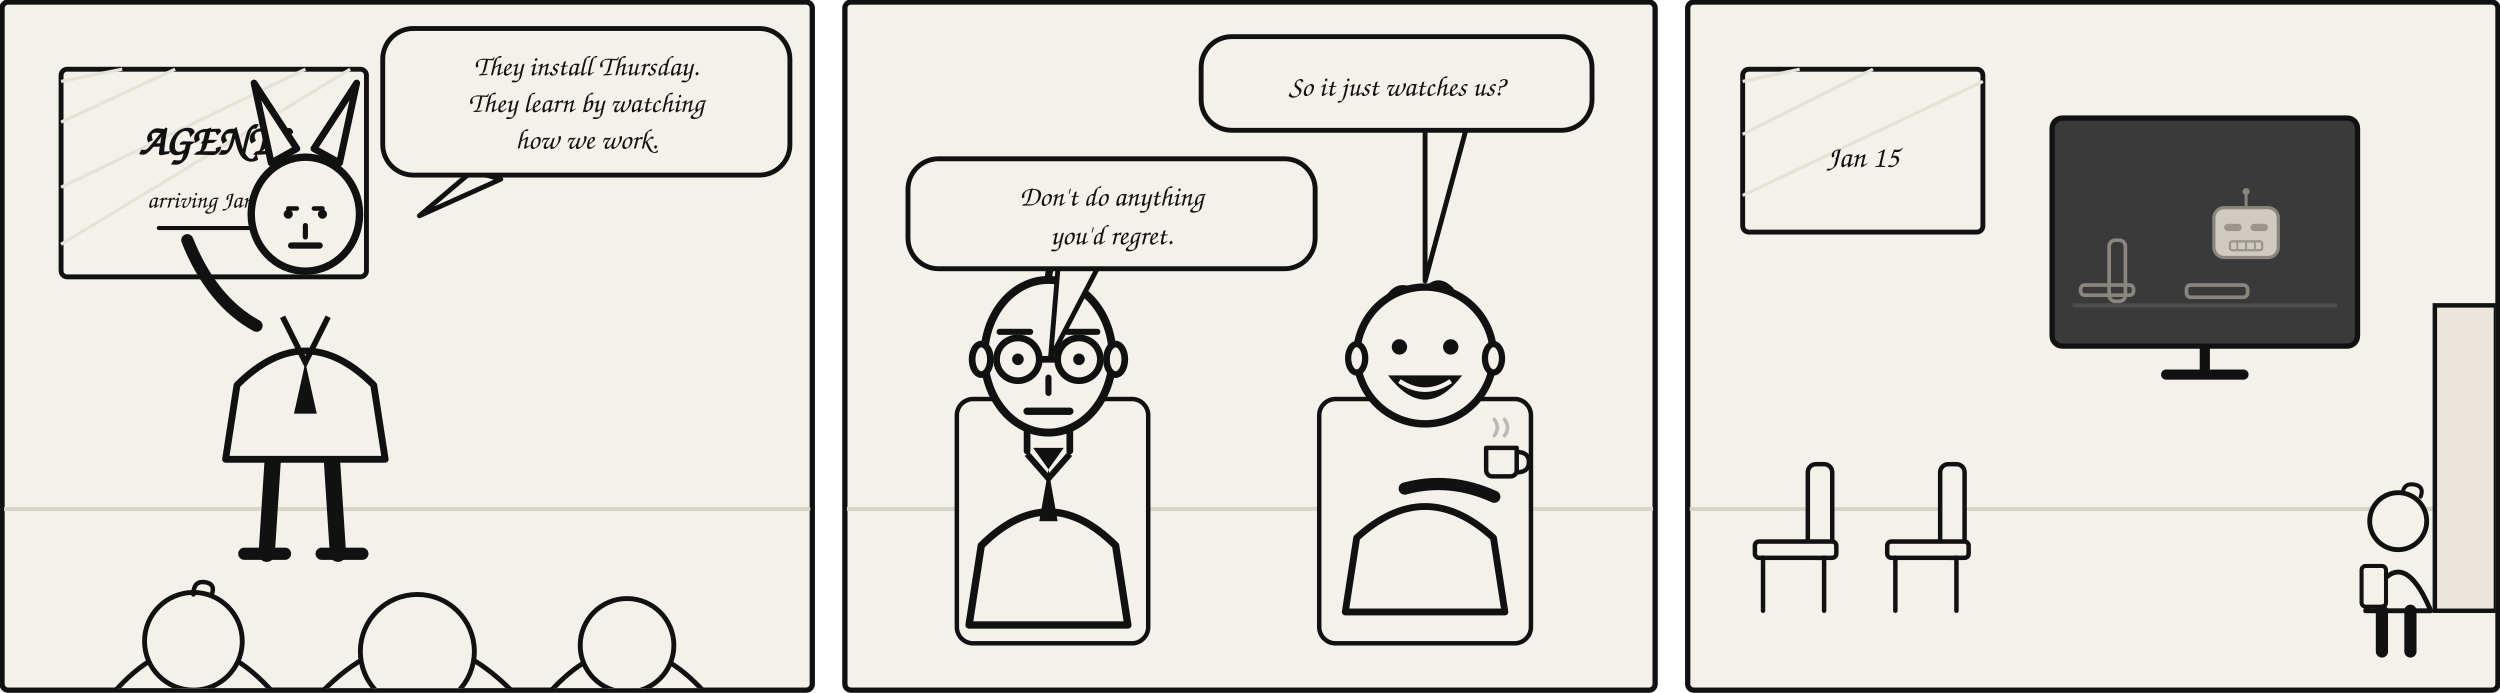
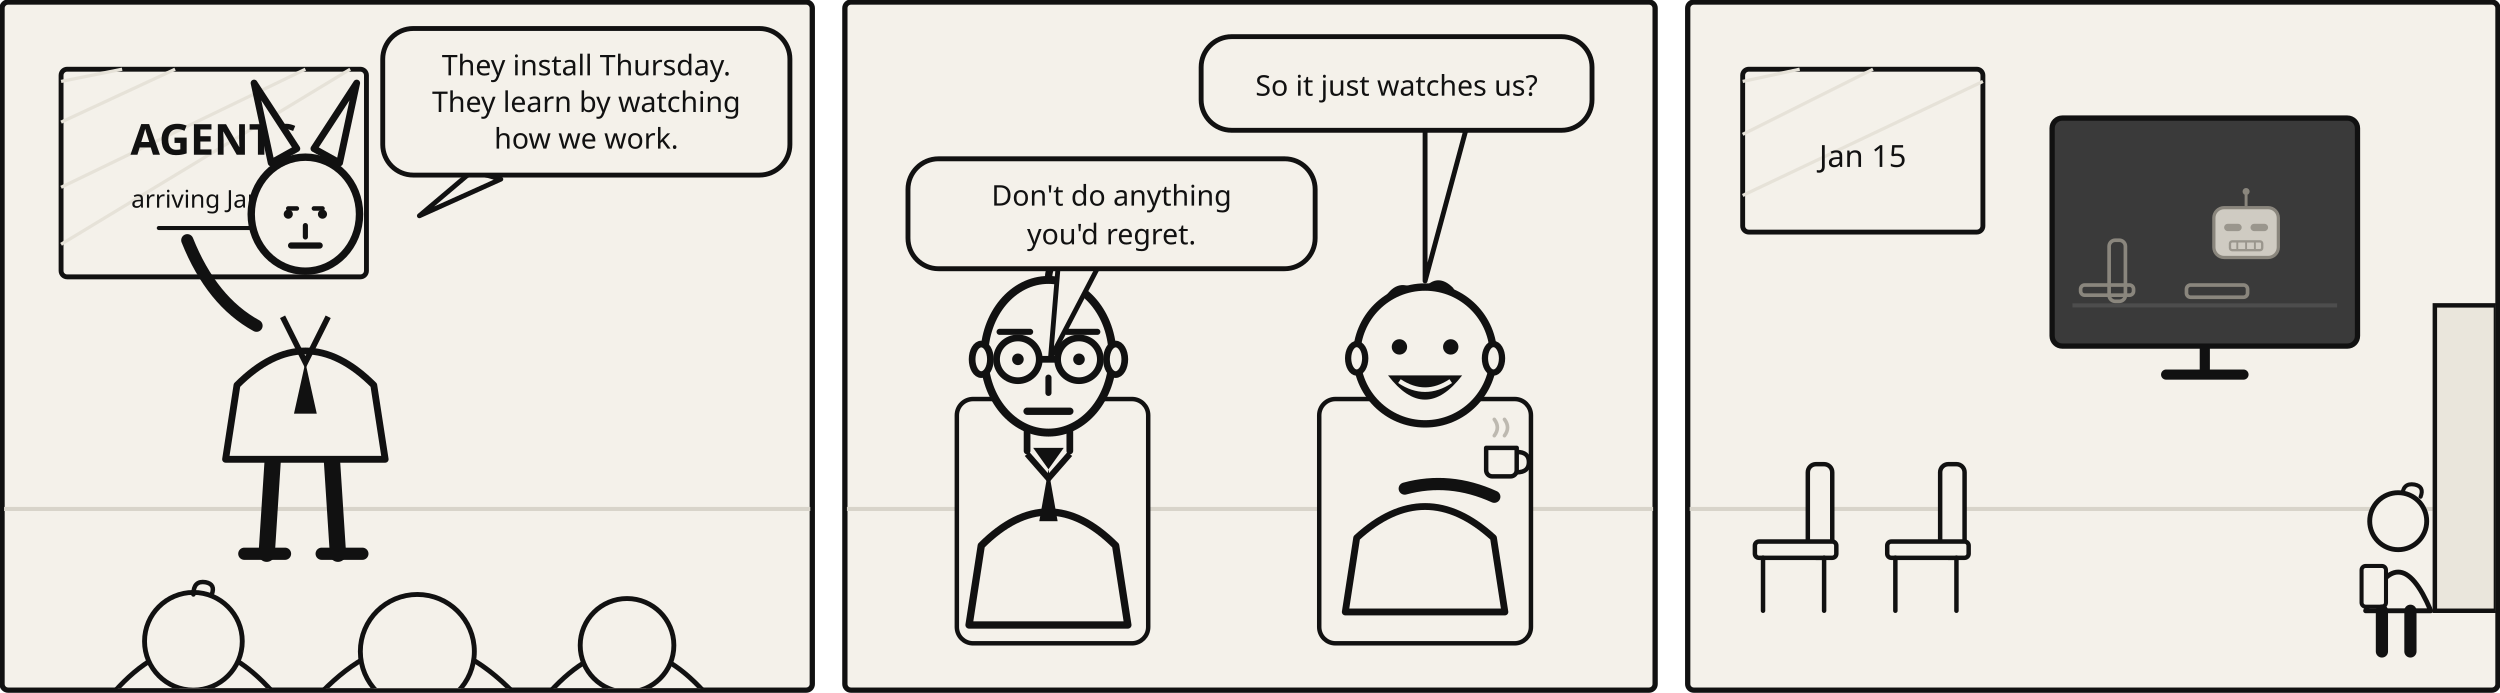
<svg xmlns="http://www.w3.org/2000/svg" viewBox="0 0 1228 340" width="1228" height="340">
  <defs>
    <symbol id="dbt" overflow="visible">
      <path d="M40 9 q0 -7 6 -7 q6 0 4 6" fill="none" stroke="#111" stroke-width="2.4" stroke-linecap="round" />
      <ellipse cx="40" cy="34" rx="21" ry="25" fill="#f4f1ea" stroke="#111" stroke-width="2.6" />
      <ellipse cx="18" cy="35" rx="3" ry="5" fill="#f4f1ea" stroke="#111" stroke-width="2.2" />
      <ellipse cx="62" cy="35" rx="3" ry="5" fill="#f4f1ea" stroke="#111" stroke-width="2.2" />
      <path d="M24 26 H34" stroke="#111" stroke-width="2" stroke-linecap="round" />
      <path d="M46 26 H56" stroke="#111" stroke-width="2" stroke-linecap="round" />
      <circle cx="30" cy="35" r="7" fill="#f4f1ea" stroke="#111" stroke-width="2.2" />
      <circle cx="50" cy="35" r="7" fill="#f4f1ea" stroke="#111" stroke-width="2.2" />
      <path d="M37 35 H43" stroke="#111" stroke-width="2.2" />
      <circle cx="30" cy="35" r="1.9" fill="#111" />
      <circle cx="50" cy="35" r="1.9" fill="#111" />
      <path d="M40 41 v5" stroke="#111" stroke-width="2" stroke-linecap="round" />
      <path d="M33 52 H47" stroke="#111" stroke-width="2.4" stroke-linecap="round" />
      <path d="M33 58 v7 M47 58 v7" stroke="#111" stroke-width="2.2" stroke-linecap="round" />
      <path d="M18 96 Q40 74 62 96 L66 122 L14 122 Z" fill="#f4f1ea" stroke="#111" stroke-width="2.4" stroke-linejoin="round" />
      <path d="M33 66 L40 74 L47 66" fill="none" stroke="#111" stroke-width="2" />
      <path d="M35 64 L45 64 L40 71 Z" fill="#111" />
      <path d="M40 71 L37 88 L43 88 Z" fill="#111" />
    </symbol>
    <symbol id="dg" overflow="visible">
      <path d="M27 14 q4 -6 9 -2 M40 12 q4 -6 9 -1" fill="none" stroke="#111" stroke-width="2.2" stroke-linecap="round" />
      <circle cx="40" cy="34" r="24" fill="#f4f1ea" stroke="#111" stroke-width="2.6" />
      <ellipse cx="16" cy="35" rx="3" ry="5" fill="#f4f1ea" stroke="#111" stroke-width="2.2" />
      <ellipse cx="64" cy="35" rx="3" ry="5" fill="#f4f1ea" stroke="#111" stroke-width="2.2" />
      <circle cx="31" cy="31" r="2.7" fill="#111" />
      <circle cx="49" cy="31" r="2.7" fill="#111" />
      <path d="M27 41 Q40 58 53 41 Z" fill="#111" />
      <path d="M31 43 Q40 49 49 43" fill="none" stroke="#f4f1ea" stroke-width="1.6" />
      <path d="M16 98 Q40 76 64 98 L68 124 L12 124 Z" fill="#f4f1ea" stroke="#111" stroke-width="2.4" stroke-linejoin="round" />
    </symbol>
    <symbol id="bs" overflow="visible">
      <path d="M28 20 L22 -8 L37 15 Z" fill="#f4f1ea" stroke="#111" stroke-width="2.4" stroke-linejoin="round" />
      <path d="M52 20 L58 -8 L43 15 Z" fill="#f4f1ea" stroke="#111" stroke-width="2.4" stroke-linejoin="round" />
      <ellipse cx="40" cy="38" rx="19" ry="20" fill="#f4f1ea" stroke="#111" stroke-width="2.6" />
      <circle cx="34" cy="38" r="1.6" fill="#111" />
      <circle cx="46" cy="38" r="1.6" fill="#111" />
      <path d="M34 36 H37 M43 36 H46" stroke="#111" stroke-width="1.6" stroke-linecap="round" />
      <path d="M40 42 v4" stroke="#111" stroke-width="1.8" stroke-linecap="round" />
      <path d="M35 49 H45" stroke="#111" stroke-width="2.2" stroke-linecap="round" />
      <path d="M16 98 Q40 74 64 98 L68 124 L12 124 Z" fill="#f4f1ea" stroke="#111" stroke-width="2.4" stroke-linejoin="round" />
      <path d="M32 74 L40 90 L48 74" fill="none" stroke="#111" stroke-width="2" />
      <path d="M40 90 L36 108 L44 108 Z" fill="#111" />
    </symbol>
    <symbol id="mug" overflow="visible">
      <path d="M0 0 h15 v11 a3 3 0 0 1 -3 3 h-9 a3 3 0 0 1 -3 -3 z" fill="#f4f1ea" stroke="#111" stroke-width="2.2" stroke-linejoin="round" />
      <path d="M15 2 q6 0 6 5 q0 5 -6 5" fill="none" stroke="#111" stroke-width="2.2" />
      <path d="M4 -6 q3 -4 0 -8 M9 -6 q3 -4 0 -8" fill="none" stroke="#bdb9b0" stroke-width="1.8" stroke-linecap="round" />
    </symbol>
    <symbol id="clank" overflow="visible">
      <circle cx="24" cy="-11" r="2.4" fill="#8a867d" />
      <path d="M24 -9 V-1" stroke="#8a867d" stroke-width="2" />
      <rect x="2" y="0" width="44" height="34" rx="7" fill="#cfcbc2" stroke="#8a867d" stroke-width="2.2" />
      <rect x="9" y="11" width="12" height="5" rx="2.5" fill="#9a968d" />
      <rect x="27" y="11" width="12" height="5" rx="2.5" fill="#9a968d" />
      <rect x="13" y="23" width="22" height="6" rx="1.5" fill="none" stroke="#9a968d" stroke-width="1.6" />
      <path d="M18 23 v6 M24 23 v6 M30 23 v6" stroke="#9a968d" stroke-width="1.3" />
    </symbol>
  </defs>
  <rect x="1" y="1" width="398" height="338" rx="3" fill="#f4f1ea" stroke="#111" stroke-width="2.6" />
  <g clip-path="url(#c1)">
    <clipPath id="c1">
      <rect x="2" y="2" width="396" height="336" rx="3" />
    </clipPath>
    <path d="M2 250 H398" stroke="#d8d4ca" stroke-width="2" />
    <rect x="30" y="34" width="150" height="102" rx="3" fill="#f4f1ea" stroke="#111" stroke-width="2.4" />
    <path d="M30 40 L60 34 M30 60 L86 34 M30 92 L150 34 M30 120 L172 34" stroke="#e6e2d8" stroke-width="1.6" />
-     <text x="105" y="76" text-anchor="middle" font-family="'Comic Sans MS','Segoe Print',cursive" font-size="21" font-weight="bold" fill="#111">AGENTS</text>
-     <text x="105" y="102" text-anchor="middle" font-family="'Comic Sans MS','Segoe Print',cursive" font-size="12" fill="#111">arriving Jan 15</text>
+     <text x="105" y="76" text-anchor="middle" font-family="'Comic Sans MS','Chalkboard SE','Comic Neue',sans-serif" font-size="21" font-weight="bold" fill="#111">AGENTS</text>
+     <text x="105" y="102" text-anchor="middle" font-family="'Comic Sans MS','Chalkboard SE','Comic Neue',sans-serif" font-size="12" fill="#111">arriving Jan 15</text>
    <path d="M78 112 H132 M132 112 l-6 -4 M132 112 l-6 4" stroke="#111" stroke-width="2" fill="none" stroke-linecap="round" />
    <path d="M135 210 L131 272 M162 210 L166 272" stroke="#111" stroke-width="8" stroke-linecap="round" />
    <path d="M120 272 h20 M158 272 h20" stroke="#111" stroke-width="6" stroke-linecap="round" />
    <path d="M126 160 Q104 148 92 118" fill="none" stroke="#111" stroke-width="6" stroke-linecap="round" />
    <use href="#bs" transform="translate(94,52) scale(1.4)" />
    <path d="M56 340 Q95 296 134 340 Z" fill="#f4f1ea" stroke="#111" stroke-width="2.4" />
    <circle cx="95" cy="315" r="24" fill="#f4f1ea" stroke="#111" stroke-width="2.4" />
    <path d="M95 292 q0 -7 6 -6 q5 1 3 6" fill="none" stroke="#111" stroke-width="2.2" stroke-linecap="round" />
    <path d="M158 340 Q205 292 252 340 Z" fill="#f4f1ea" stroke="#111" stroke-width="2.4" />
    <circle cx="205" cy="320" r="28" fill="#f4f1ea" stroke="#111" stroke-width="2.4" />
    <path d="M270 340 Q308 298 346 340 Z" fill="#f4f1ea" stroke="#111" stroke-width="2.4" />
    <circle cx="308" cy="317" r="23" fill="#f4f1ea" stroke="#111" stroke-width="2.4" />
    <path d="M232 84 L206 106 L246 88 Z" fill="#f4f1ea" stroke="#111" stroke-width="2.4" stroke-linejoin="round" />
    <rect x="188" y="14" width="200" height="72" rx="15" fill="#f4f1ea" stroke="#111" stroke-width="2.4" />
-     <text x="288" y="37" text-anchor="middle" font-family="'Comic Sans MS','Segoe Print',cursive" font-size="14" fill="#111">They install Thursday.</text>
-     <text x="288" y="55" text-anchor="middle" font-family="'Comic Sans MS','Segoe Print',cursive" font-size="14" fill="#111">They learn by watching</text>
-     <text x="288" y="73" text-anchor="middle" font-family="'Comic Sans MS','Segoe Print',cursive" font-size="14" fill="#111">how we work.</text>
+     <text x="288" y="37" text-anchor="middle" font-family="'Comic Sans MS','Chalkboard SE','Comic Neue',sans-serif" font-size="14" fill="#111">They install Thursday.</text>
+     <text x="288" y="55" text-anchor="middle" font-family="'Comic Sans MS','Chalkboard SE','Comic Neue',sans-serif" font-size="14" fill="#111">They learn by watching</text>
+     <text x="288" y="73" text-anchor="middle" font-family="'Comic Sans MS','Chalkboard SE','Comic Neue',sans-serif" font-size="14" fill="#111">how we work.</text>
  </g>
  <rect x="415" y="1" width="398" height="338" rx="3" fill="#f4f1ea" stroke="#111" stroke-width="2.6" />
  <g clip-path="url(#c2)">
    <clipPath id="c2">
      <rect x="416" y="2" width="396" height="336" rx="3" />
    </clipPath>
    <path d="M416 250 H812" stroke="#d8d4ca" stroke-width="2" />
    <rect x="470" y="196" width="94" height="120" rx="8" fill="#f4f1ea" stroke="#111" stroke-width="2.2" />
    <rect x="648" y="196" width="104" height="120" rx="8" fill="#f4f1ea" stroke="#111" stroke-width="2.2" />
    <use href="#dbt" transform="translate(455,124) scale(1.5)" />
    <use href="#dg" transform="translate(644,127) scale(1.4)" />
    <path d="M690 240 q22 -6 44 4" fill="none" stroke="#111" stroke-width="6" stroke-linecap="round" />
    <use href="#mug" transform="translate(730,220)" />
    <path d="M700 62 L700 138 L720 64 Z" fill="#f4f1ea" stroke="#111" stroke-width="2.4" stroke-linejoin="round" />
    <rect x="590" y="18" width="192" height="46" rx="15" fill="#f4f1ea" stroke="#111" stroke-width="2.4" />
-     <text x="686" y="47" text-anchor="middle" font-family="'Comic Sans MS','Segoe Print',cursive" font-size="14" fill="#111">So it just watches us?</text>
+     <text x="686" y="47" text-anchor="middle" font-family="'Comic Sans MS','Chalkboard SE','Comic Neue',sans-serif" font-size="14" fill="#111">So it just watches us?</text>
    <path d="M520 128 L516 176 L540 130 Z" fill="#f4f1ea" stroke="#111" stroke-width="2.4" stroke-linejoin="round" />
    <rect x="446" y="78" width="200" height="54" rx="15" fill="#f4f1ea" stroke="#111" stroke-width="2.4" />
-     <text x="546" y="101" text-anchor="middle" font-family="'Comic Sans MS','Segoe Print',cursive" font-size="14" fill="#111">Don't do anything</text>
-     <text x="546" y="120" text-anchor="middle" font-family="'Comic Sans MS','Segoe Print',cursive" font-size="14" fill="#111">you'd regret.</text>
+     <text x="546" y="101" text-anchor="middle" font-family="'Comic Sans MS','Chalkboard SE','Comic Neue',sans-serif" font-size="14" fill="#111">Don't do anything</text>
+     <text x="546" y="120" text-anchor="middle" font-family="'Comic Sans MS','Chalkboard SE','Comic Neue',sans-serif" font-size="14" fill="#111">you'd regret.</text>
  </g>
  <rect x="829" y="1" width="398" height="338" rx="3" fill="#f4f1ea" stroke="#111" stroke-width="2.6" />
  <g clip-path="url(#c3)">
    <clipPath id="c3">
      <rect x="830" y="2" width="396" height="336" rx="3" />
    </clipPath>
    <path d="M830 250 H1226" stroke="#d8d4ca" stroke-width="2" />
    <rect x="856" y="34" width="118" height="80" rx="3" fill="#f4f1ea" stroke="#111" stroke-width="2.4" />
    <path d="M856 40 L884 34 M856 66 L920 34 M856 96 L974 40" stroke="#e6e2d8" stroke-width="1.6" />
-     <text x="915" y="82" text-anchor="middle" font-family="'Comic Sans MS','Segoe Print',cursive" font-size="15" fill="#111">Jan 15</text>
+     <text x="915" y="82" text-anchor="middle" font-family="'Comic Sans MS','Chalkboard SE','Comic Neue',sans-serif" font-size="15" fill="#111">Jan 15</text>
    <g stroke="#111" stroke-width="2.2" fill="#f4f1ea" stroke-linejoin="round">
      <rect x="888" y="228" width="12" height="46" rx="4" />
      <rect x="862" y="266" width="40" height="8" rx="2" />
      <path d="M866 274 V300 M896 274 V300" fill="none" stroke-linecap="round" />
      <rect x="953" y="228" width="12" height="46" rx="4" />
      <rect x="927" y="266" width="40" height="8" rx="2" />
      <path d="M931 274 V300 M961 274 V300" fill="none" stroke-linecap="round" />
    </g>
    <rect x="1008" y="58" width="150" height="112" rx="5" fill="#3a3a3a" stroke="#111" stroke-width="2.6" />
    <path d="M1083 170 v14" stroke="#111" stroke-width="5" />
    <path d="M1064 184 h38" stroke="#111" stroke-width="5" stroke-linecap="round" />
    <g clip-path="url(#tv)">
      <clipPath id="tv">
        <rect x="1010" y="60" width="146" height="108" rx="4" />
      </clipPath>
      <rect x="1010" y="60" width="146" height="108" fill="#3a3a3a" />
      <path d="M1018 150 h130" stroke="#4d4d4d" stroke-width="2" />
      <g stroke="#8a867d" stroke-width="1.8" fill="none">
        <rect x="1036" y="118" width="8" height="30" rx="3" />
        <rect x="1022" y="140" width="26" height="5" rx="2" />
      </g>
      <use href="#clank" transform="translate(1086,102) scale(0.72)" />
      <rect x="1074" y="140" width="30" height="6" rx="2" fill="none" stroke="#8a867d" stroke-width="1.8" />
    </g>
    <rect x="1196" y="150" width="30" height="150" fill="#eae6dc" stroke="#111" stroke-width="2.2" />
    <path d="M1180 244 q0 -7 6 -6 q5 1 3 6" fill="none" stroke="#111" stroke-width="2" stroke-linecap="round" />
    <circle cx="1178" cy="256" r="14" fill="#f4f1ea" stroke="#111" stroke-width="2.4" />
    <path d="M1162 300 Q1178 262 1194 300 Z" fill="#f4f1ea" stroke="#111" stroke-width="2.4" stroke-linejoin="round" />
    <rect x="1160" y="278" width="12" height="20" rx="2" fill="#f4f1ea" stroke="#111" stroke-width="2" />
    <path d="M1170 300 V320 M1184 300 V320" stroke="#111" stroke-width="6" stroke-linecap="round" />
  </g>
</svg>
